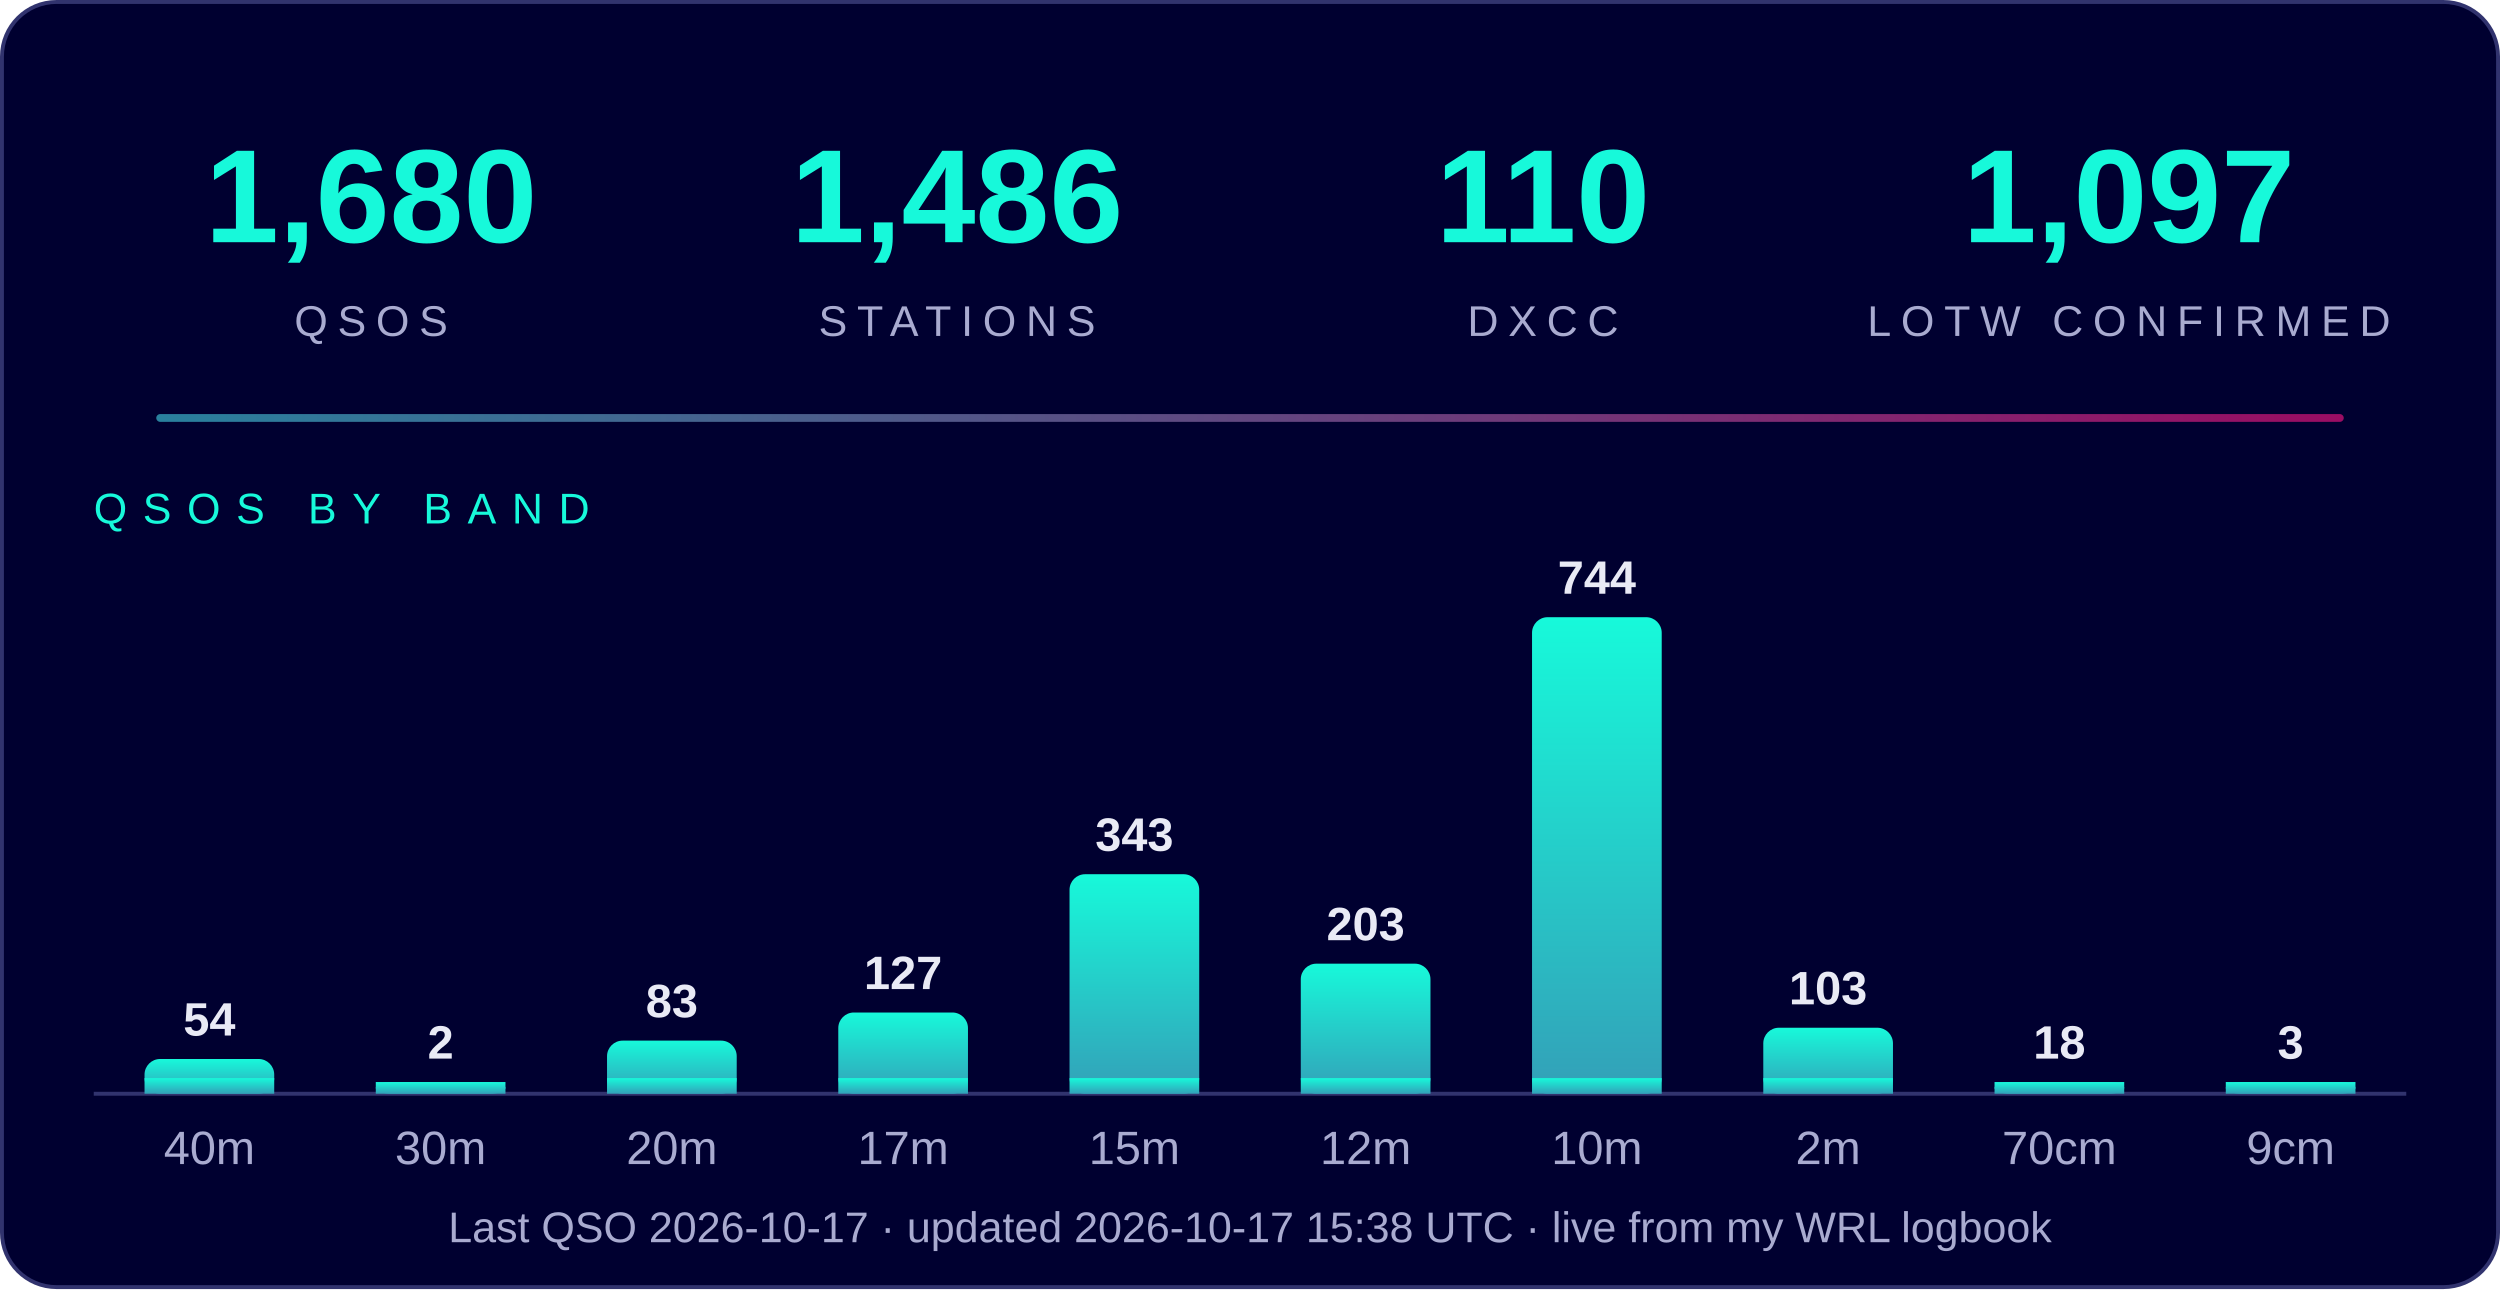
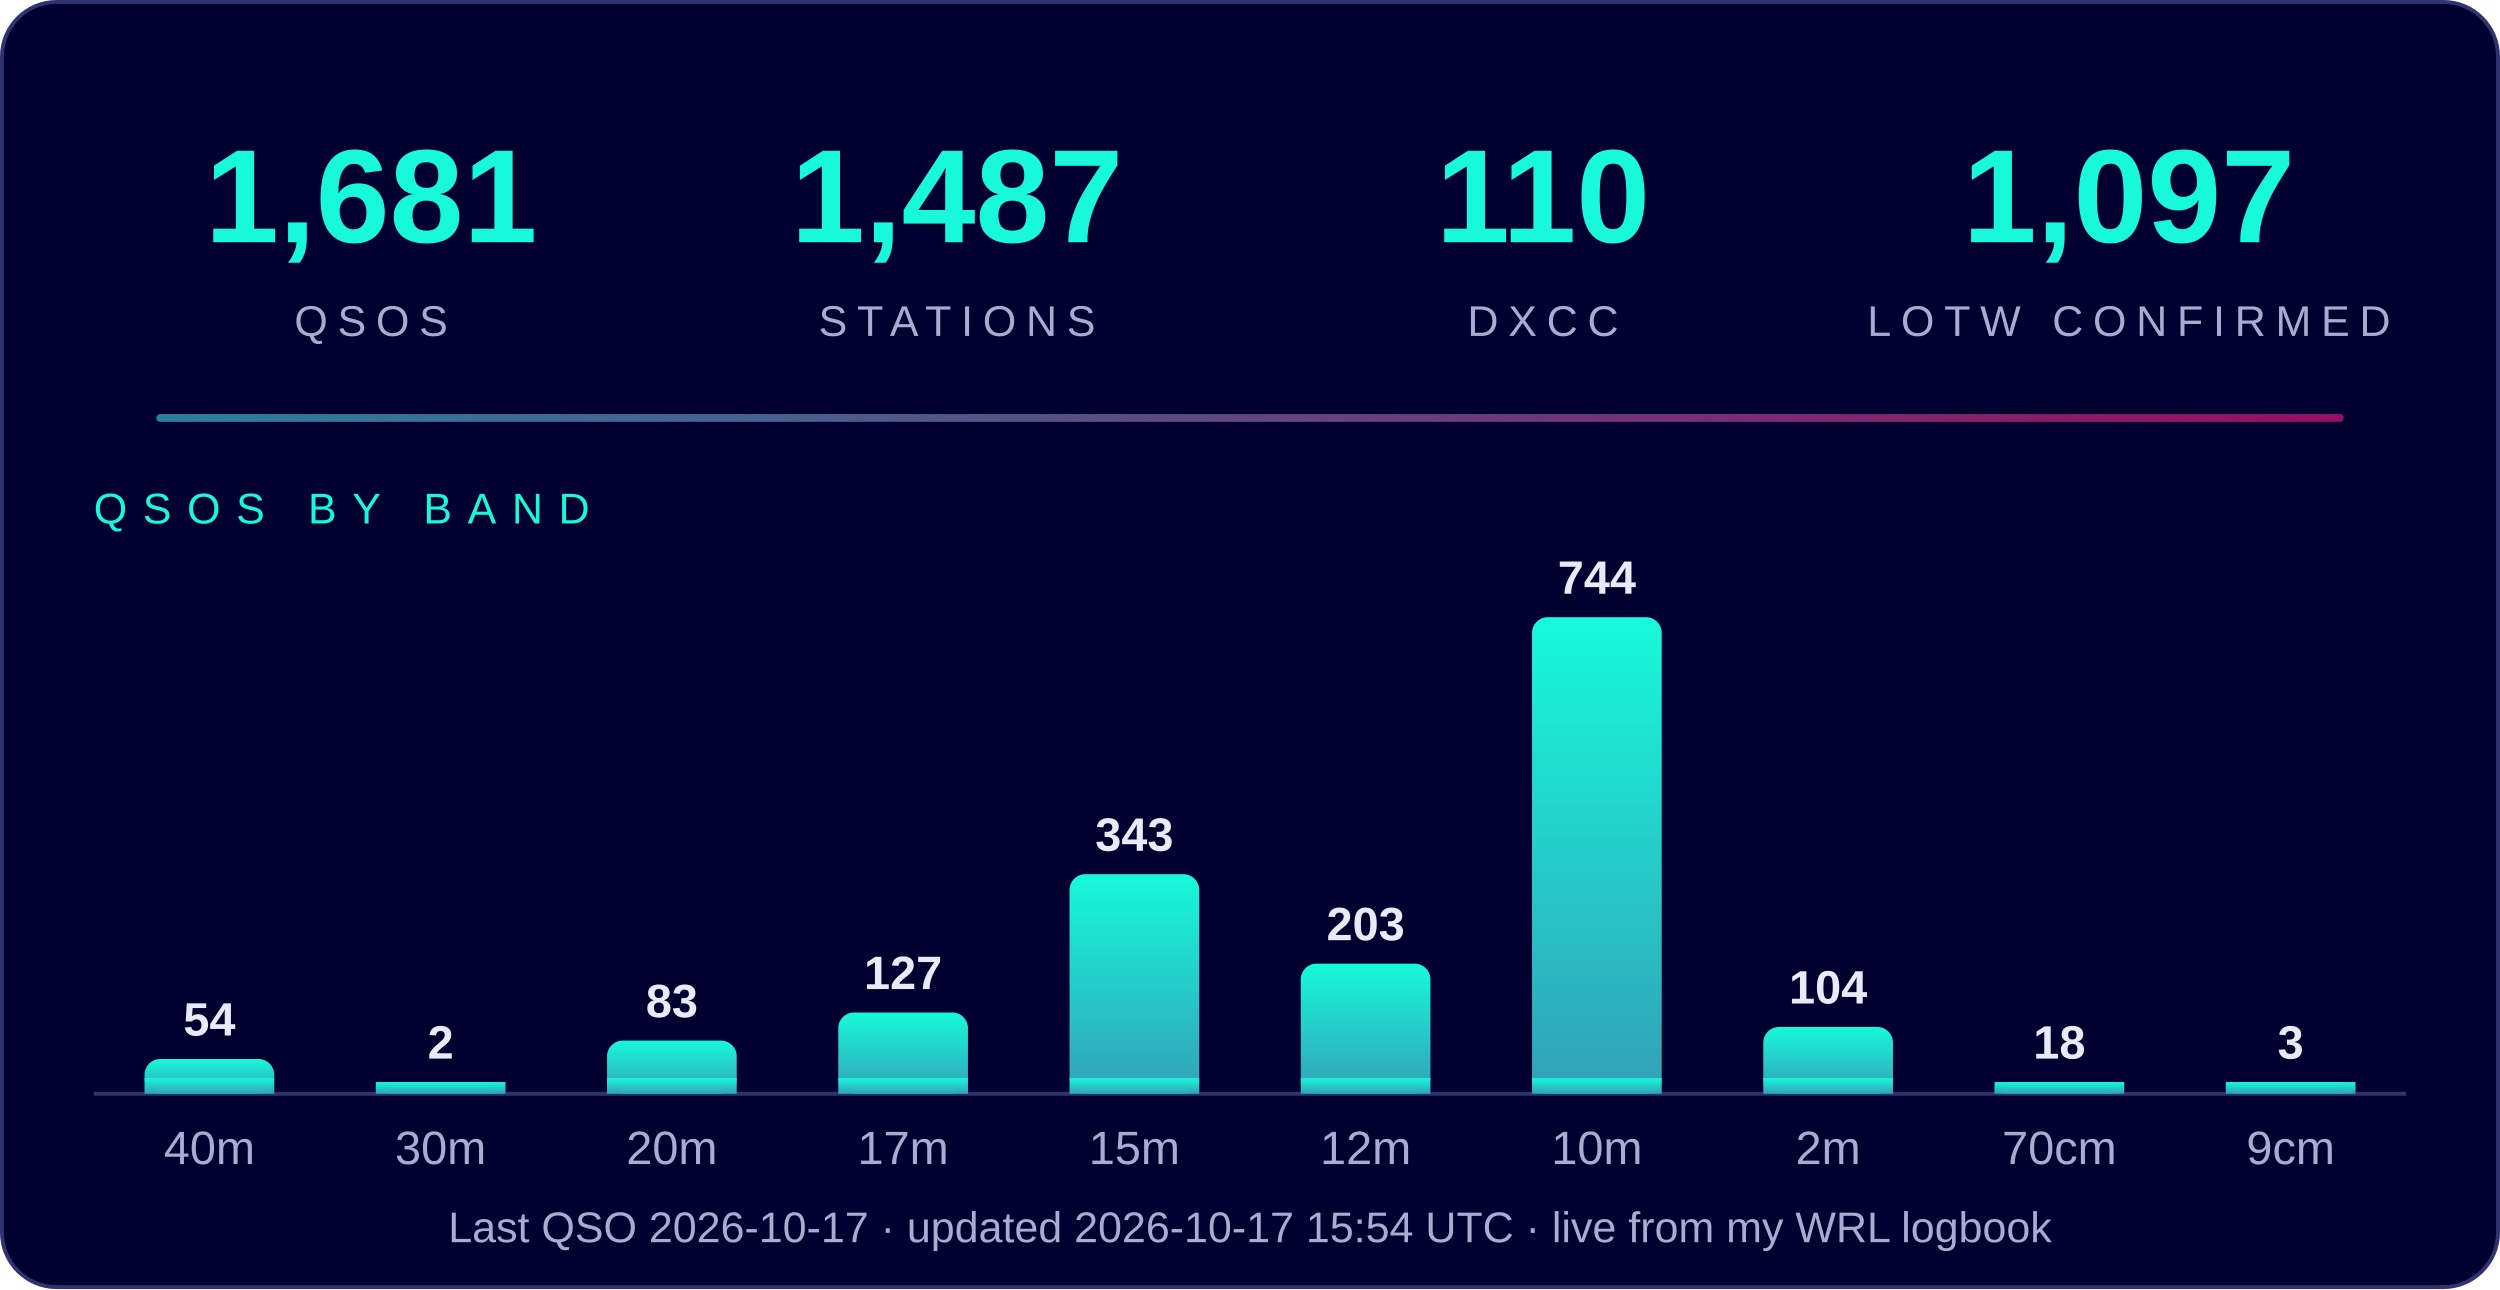
<svg xmlns="http://www.w3.org/2000/svg" width="640" height="330" viewBox="0 0 640 330" font-family="Segoe UI, Arial, Helvetica, sans-serif">
  <defs>
    <linearGradient id="g" x1="0" y1="1" x2="0" y2="0">
      <stop offset="0" stop-color="#33a0b8" />
      <stop offset="1" stop-color="#17f9da" />
    </linearGradient>
    <linearGradient id="line" x1="0" x2="1">
      <stop offset="0" stop-color="#33a0b8" />
      <stop offset="1" stop-color="#c0106f" />
    </linearGradient>
  </defs>
  <rect x="0.5" y="0.5" width="639" height="329" rx="14" fill="#000030" stroke="#31336e" />
-   <text x="95" y="62" text-anchor="middle" font-size="34" font-weight="800" fill="#17f9da">1,680</text>
+   <text x="95" y="62" text-anchor="middle" font-size="34" font-weight="800" fill="#17f9da">1,681</text>
  <text x="95" y="86" text-anchor="middle" font-size="11" letter-spacing="2.5" fill="#a9abd0">QSOS</text>
-   <text x="245" y="62" text-anchor="middle" font-size="34" font-weight="800" fill="#17f9da">1,486</text>
+   <text x="245" y="62" text-anchor="middle" font-size="34" font-weight="800" fill="#17f9da">1,487</text>
  <text x="245" y="86" text-anchor="middle" font-size="11" letter-spacing="2.5" fill="#a9abd0">STATIONS</text>
  <text x="395" y="62" text-anchor="middle" font-size="34" font-weight="800" fill="#17f9da">110</text>
  <text x="395" y="86" text-anchor="middle" font-size="11" letter-spacing="2.5" fill="#a9abd0">DXCC</text>
  <text x="545" y="62" text-anchor="middle" font-size="34" font-weight="800" fill="#17f9da">1,097</text>
  <text x="545" y="86" text-anchor="middle" font-size="11" letter-spacing="2.5" fill="#a9abd0">LOTW CONFIRMED</text>
  <rect x="40" y="106" width="560" height="2" rx="1" fill="url(#line)" opacity="0.8" />
  <text x="24" y="134" font-size="11" letter-spacing="4" fill="#17f9da">QSOS BY BAND</text>
  <line x1="24" y1="280" x2="616" y2="280" stroke="#31336e" />
  <rect x="37.0" y="271.1" width="33.2" height="8.9" rx="4" fill="url(#g)" />
  <rect x="37.0" y="276.0" width="33.2" height="4.0" fill="url(#g)" />
  <text x="53.6" y="265.1" text-anchor="middle" font-size="12" font-weight="bold" fill="#e9eaf5">54</text>
  <text x="53.6" y="298" text-anchor="middle" font-size="12" fill="#a9abd0">40m</text>
  <rect x="96.2" y="277.0" width="33.2" height="3.0" rx="4" fill="url(#g)" />
  <rect x="96.2" y="277.0" width="33.2" height="3.0" fill="url(#g)" />
  <text x="112.8" y="271.0" text-anchor="middle" font-size="12" font-weight="bold" fill="#e9eaf5">2</text>
  <text x="112.8" y="298" text-anchor="middle" font-size="12" fill="#a9abd0">30m</text>
  <rect x="155.4" y="266.4" width="33.2" height="13.6" rx="4" fill="url(#g)" />
  <rect x="155.4" y="276.0" width="33.2" height="4.0" fill="url(#g)" />
  <text x="172.0" y="260.4" text-anchor="middle" font-size="12" font-weight="bold" fill="#e9eaf5">83</text>
  <text x="172.0" y="298" text-anchor="middle" font-size="12" fill="#a9abd0">20m</text>
  <rect x="214.6" y="259.2" width="33.2" height="20.8" rx="4" fill="url(#g)" />
  <rect x="214.6" y="276.0" width="33.2" height="4.0" fill="url(#g)" />
  <text x="231.2" y="253.2" text-anchor="middle" font-size="12" font-weight="bold" fill="#e9eaf5">127</text>
  <text x="231.2" y="298" text-anchor="middle" font-size="12" fill="#a9abd0">17m</text>
  <rect x="273.8" y="223.8" width="33.2" height="56.2" rx="4" fill="url(#g)" />
  <rect x="273.8" y="276.0" width="33.2" height="4.0" fill="url(#g)" />
  <text x="290.4" y="217.8" text-anchor="middle" font-size="12" font-weight="bold" fill="#e9eaf5">343</text>
  <text x="290.4" y="298" text-anchor="middle" font-size="12" fill="#a9abd0">15m</text>
  <rect x="333.0" y="246.7" width="33.2" height="33.3" rx="4" fill="url(#g)" />
  <rect x="333.0" y="276.0" width="33.2" height="4.0" fill="url(#g)" />
  <text x="349.6" y="240.7" text-anchor="middle" font-size="12" font-weight="bold" fill="#e9eaf5">203</text>
  <text x="349.6" y="298" text-anchor="middle" font-size="12" fill="#a9abd0">12m</text>
  <rect x="392.2" y="158.0" width="33.2" height="122.0" rx="4" fill="url(#g)" />
  <rect x="392.2" y="276.0" width="33.2" height="4.0" fill="url(#g)" />
  <text x="408.8" y="152.0" text-anchor="middle" font-size="12" font-weight="bold" fill="#e9eaf5">744</text>
  <text x="408.8" y="298" text-anchor="middle" font-size="12" fill="#a9abd0">10m</text>
-   <rect x="451.4" y="263.1" width="33.2" height="16.9" rx="4" fill="url(#g)" />
+   <rect x="451.4" y="262.9" width="33.2" height="17.1" rx="4" fill="url(#g)" />
  <rect x="451.4" y="276.0" width="33.2" height="4.0" fill="url(#g)" />
-   <text x="468.0" y="257.1" text-anchor="middle" font-size="12" font-weight="bold" fill="#e9eaf5">103</text>
+   <text x="468.0" y="256.9" text-anchor="middle" font-size="12" font-weight="bold" fill="#e9eaf5">104</text>
  <text x="468.0" y="298" text-anchor="middle" font-size="12" fill="#a9abd0">2m</text>
  <rect x="510.6" y="277.0" width="33.2" height="3.0" rx="4" fill="url(#g)" />
  <rect x="510.6" y="277.0" width="33.2" height="3.0" fill="url(#g)" />
  <text x="527.2" y="271.0" text-anchor="middle" font-size="12" font-weight="bold" fill="#e9eaf5">18</text>
  <text x="527.2" y="298" text-anchor="middle" font-size="12" fill="#a9abd0">70cm</text>
  <rect x="569.8" y="277.0" width="33.2" height="3.0" rx="4" fill="url(#g)" />
  <rect x="569.8" y="277.0" width="33.2" height="3.0" fill="url(#g)" />
  <text x="586.4" y="271.0" text-anchor="middle" font-size="12" font-weight="bold" fill="#e9eaf5">3</text>
  <text x="586.4" y="298" text-anchor="middle" font-size="12" fill="#a9abd0">9cm</text>
-   <text x="320" y="318" text-anchor="middle" font-size="11" fill="#a9abd0">Last QSO 2026-10-17  ·  updated 2026-10-17 15:38 UTC  ·  live from my WRL logbook</text>
+   <text x="320" y="318" text-anchor="middle" font-size="11" fill="#a9abd0">Last QSO 2026-10-17  ·  updated 2026-10-17 15:54 UTC  ·  live from my WRL logbook</text>
</svg>
